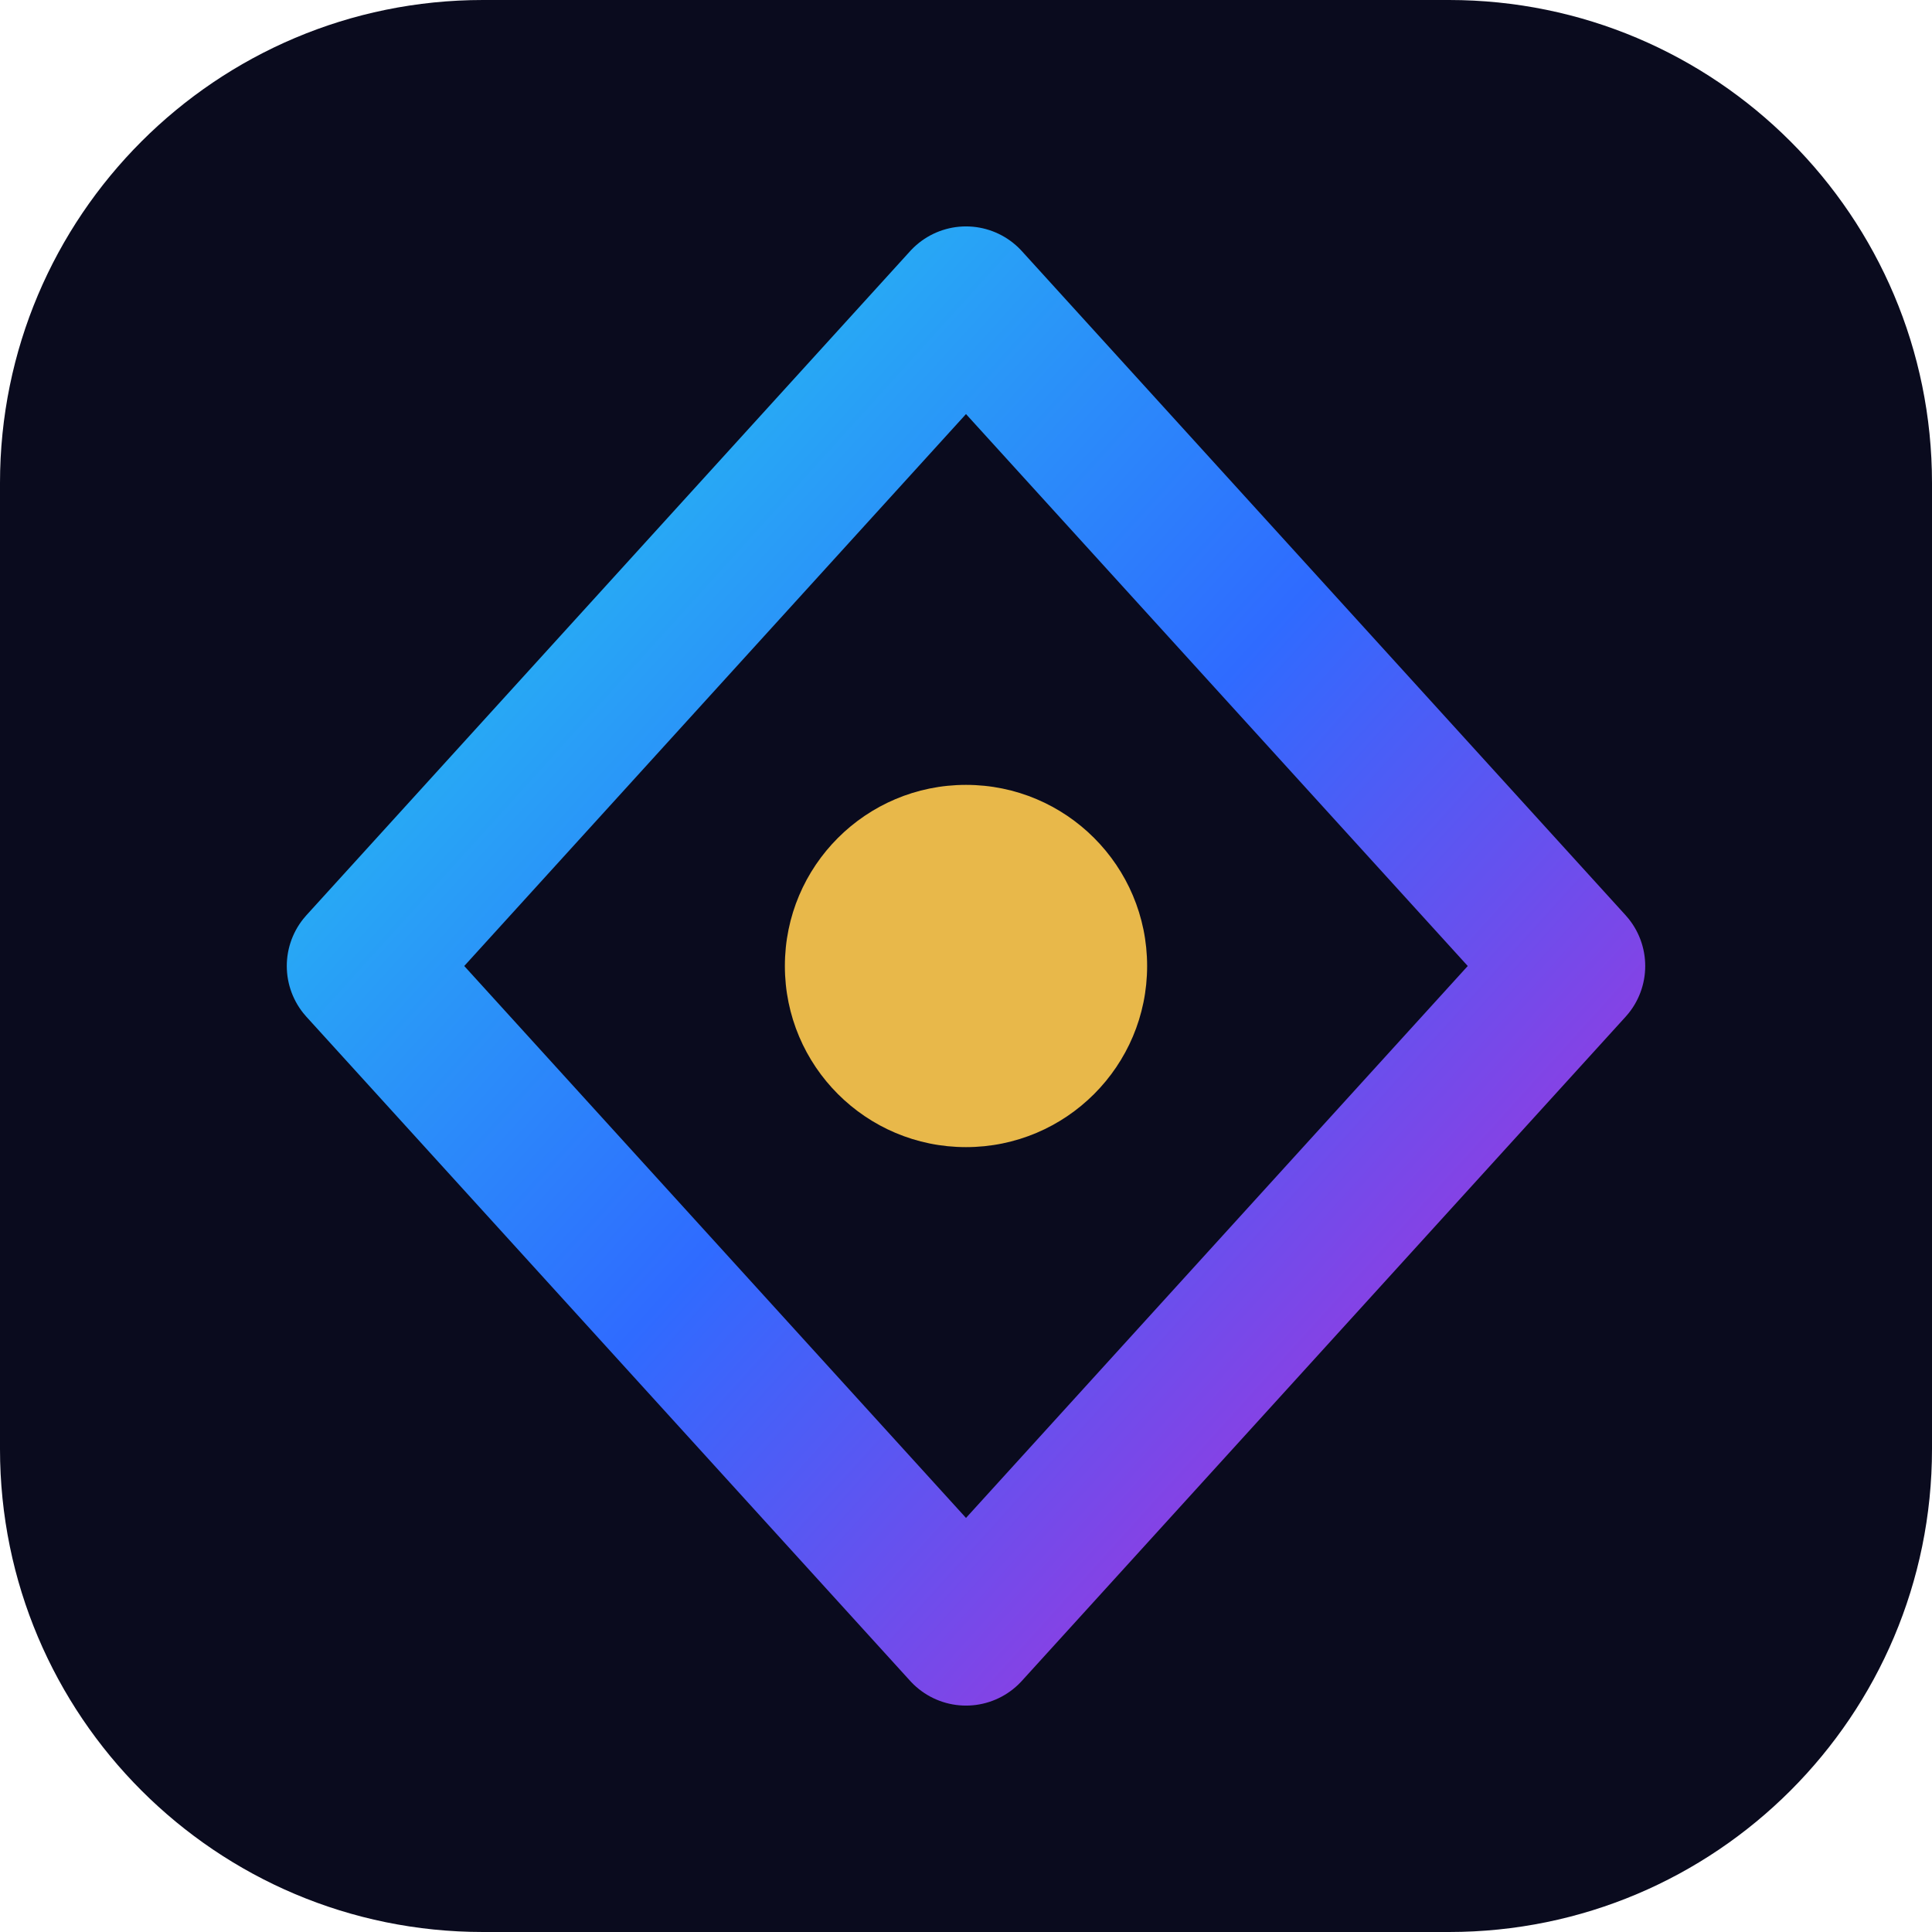
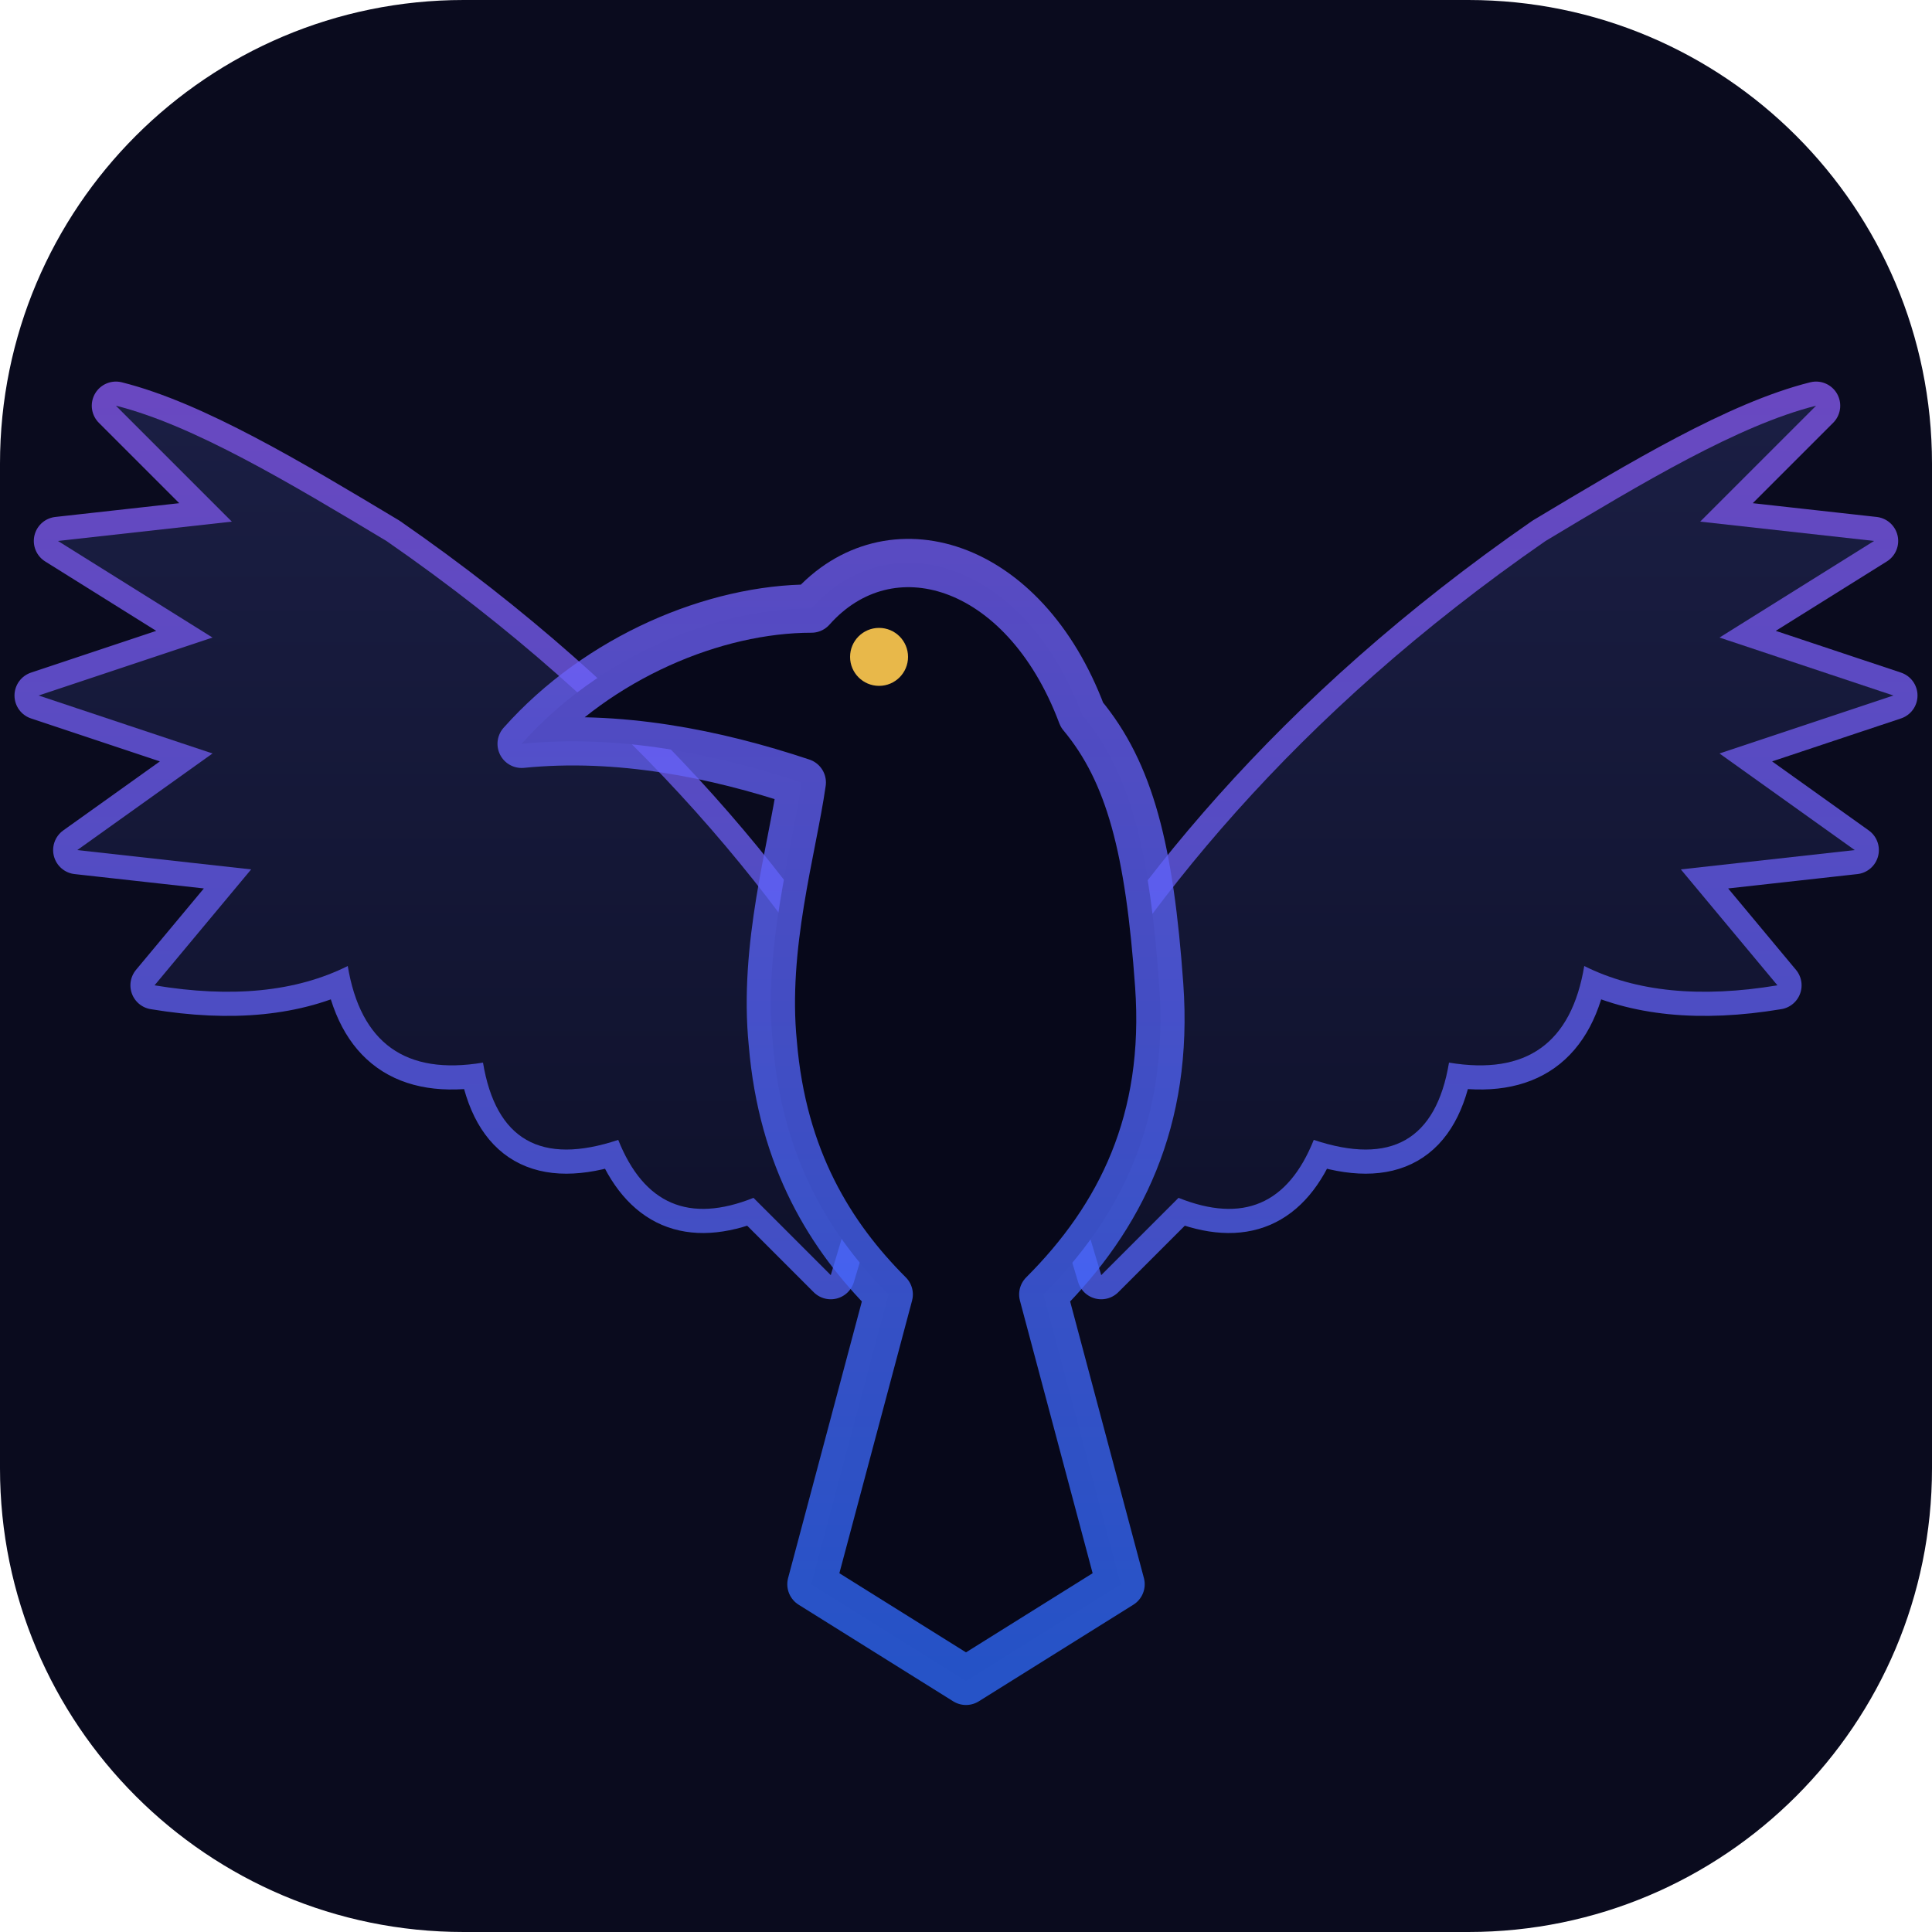
- <svg xmlns="http://www.w3.org/2000/svg" viewBox="0 0 64 64">
+ <svg xmlns="http://www.w3.org/2000/svg" viewBox="0 0 100 100">
+   <rect width="100" height="100" rx="24" fill="#0a0b1e" />
  <defs>
-     <linearGradient id="g" x1="0" y1="0" x2="1" y2="1">
-       <stop offset="0" stop-color="#22d3ee" />
-       <stop offset=".5" stop-color="#2f6bff" />
-       <stop offset="1" stop-color="#c026d3" />
+     <linearGradient id="s" x1="0" y1="12" x2="0" y2="90" gradientUnits="userSpaceOnUse">
+       <stop offset="0" stop-color="#8b5cf6" />
+       <stop offset="1" stop-color="#2f6bff" />
    </linearGradient>
+     <linearGradient id="f" x1="0" y1="12" x2="0" y2="90" gradientUnits="userSpaceOnUse">
+       <stop offset="0" stop-color="#1b1f45" />
+       <stop offset="1" stop-color="#07081a" />
+     </linearGradient>
+     <path id="w" d="M46 50C41 41 33 31 20 22C15 19 10 16 6 15L12 21 3 22 11 27 2 30 11 33 4 38 13 39 8 45Q14 46 18 44Q19 50 25 49Q26 55 32 53Q34 58 39 56L43 60Z" />
+     <path id="b" d="M42 35.5C37 35.5 31 38 27 42.5C32 42 37 43 41.5 44.5C41 48 39.5 53 40 58C40.5 64 43 68 46 71L42 86 50 91 58 86 54 71C58 67 60.5 62 60 55C59.5 48 58.5 44 56 41C53 33 46 31 42 35.5Z" />
  </defs>
-   <rect width="64" height="64" rx="16" fill="#0a0b1e" />
-   <path d="M32 10 52 32 32 54 12 32Z" fill="none" stroke="url(#g)" stroke-width="5" stroke-linejoin="round" />
-   <circle cx="32" cy="32" r="6" fill="#e8b84a" />
+   <g stroke="url(#s)" stroke-opacity=".75" stroke-width="2.5" stroke-linejoin="round">
+     <use href="#w" transform="translate(0 6)" />
+     <use href="#w" transform="matrix(-1 0 0 1 100 6)" />
+   </g>
+   <g fill="url(#f)">
+     <use href="#w" transform="translate(0 6)" />
+     <use href="#w" transform="matrix(-1 0 0 1 100 6)" />
+   </g>
+   <use href="#b" transform="translate(0 -4)" fill="#07081a" stroke="url(#s)" stroke-opacity=".75" stroke-width="2.5" stroke-linejoin="round" />
+   <circle cx="45.5" cy="34" r="1.5" fill="#e8b84a" />
</svg>
